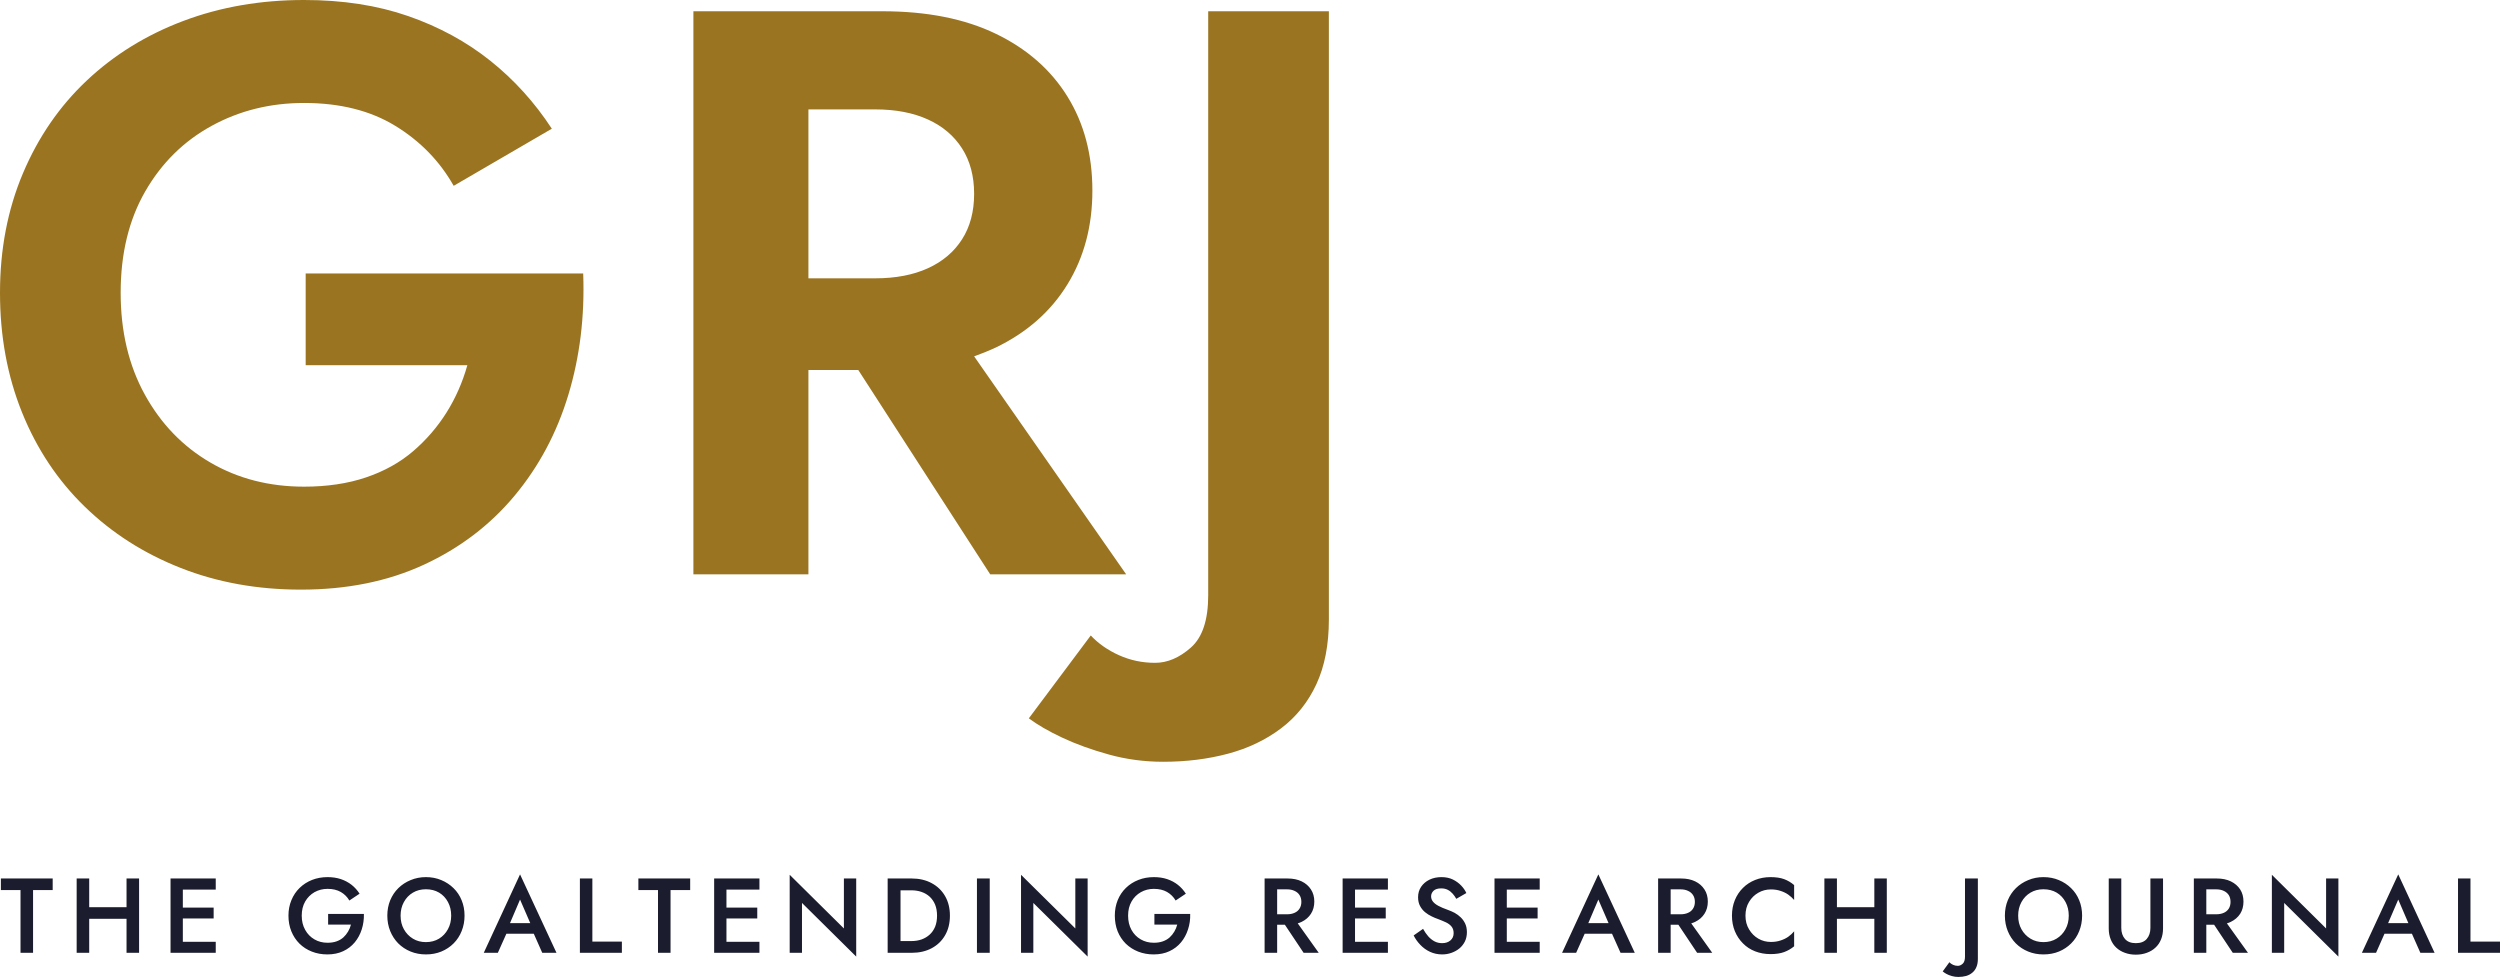
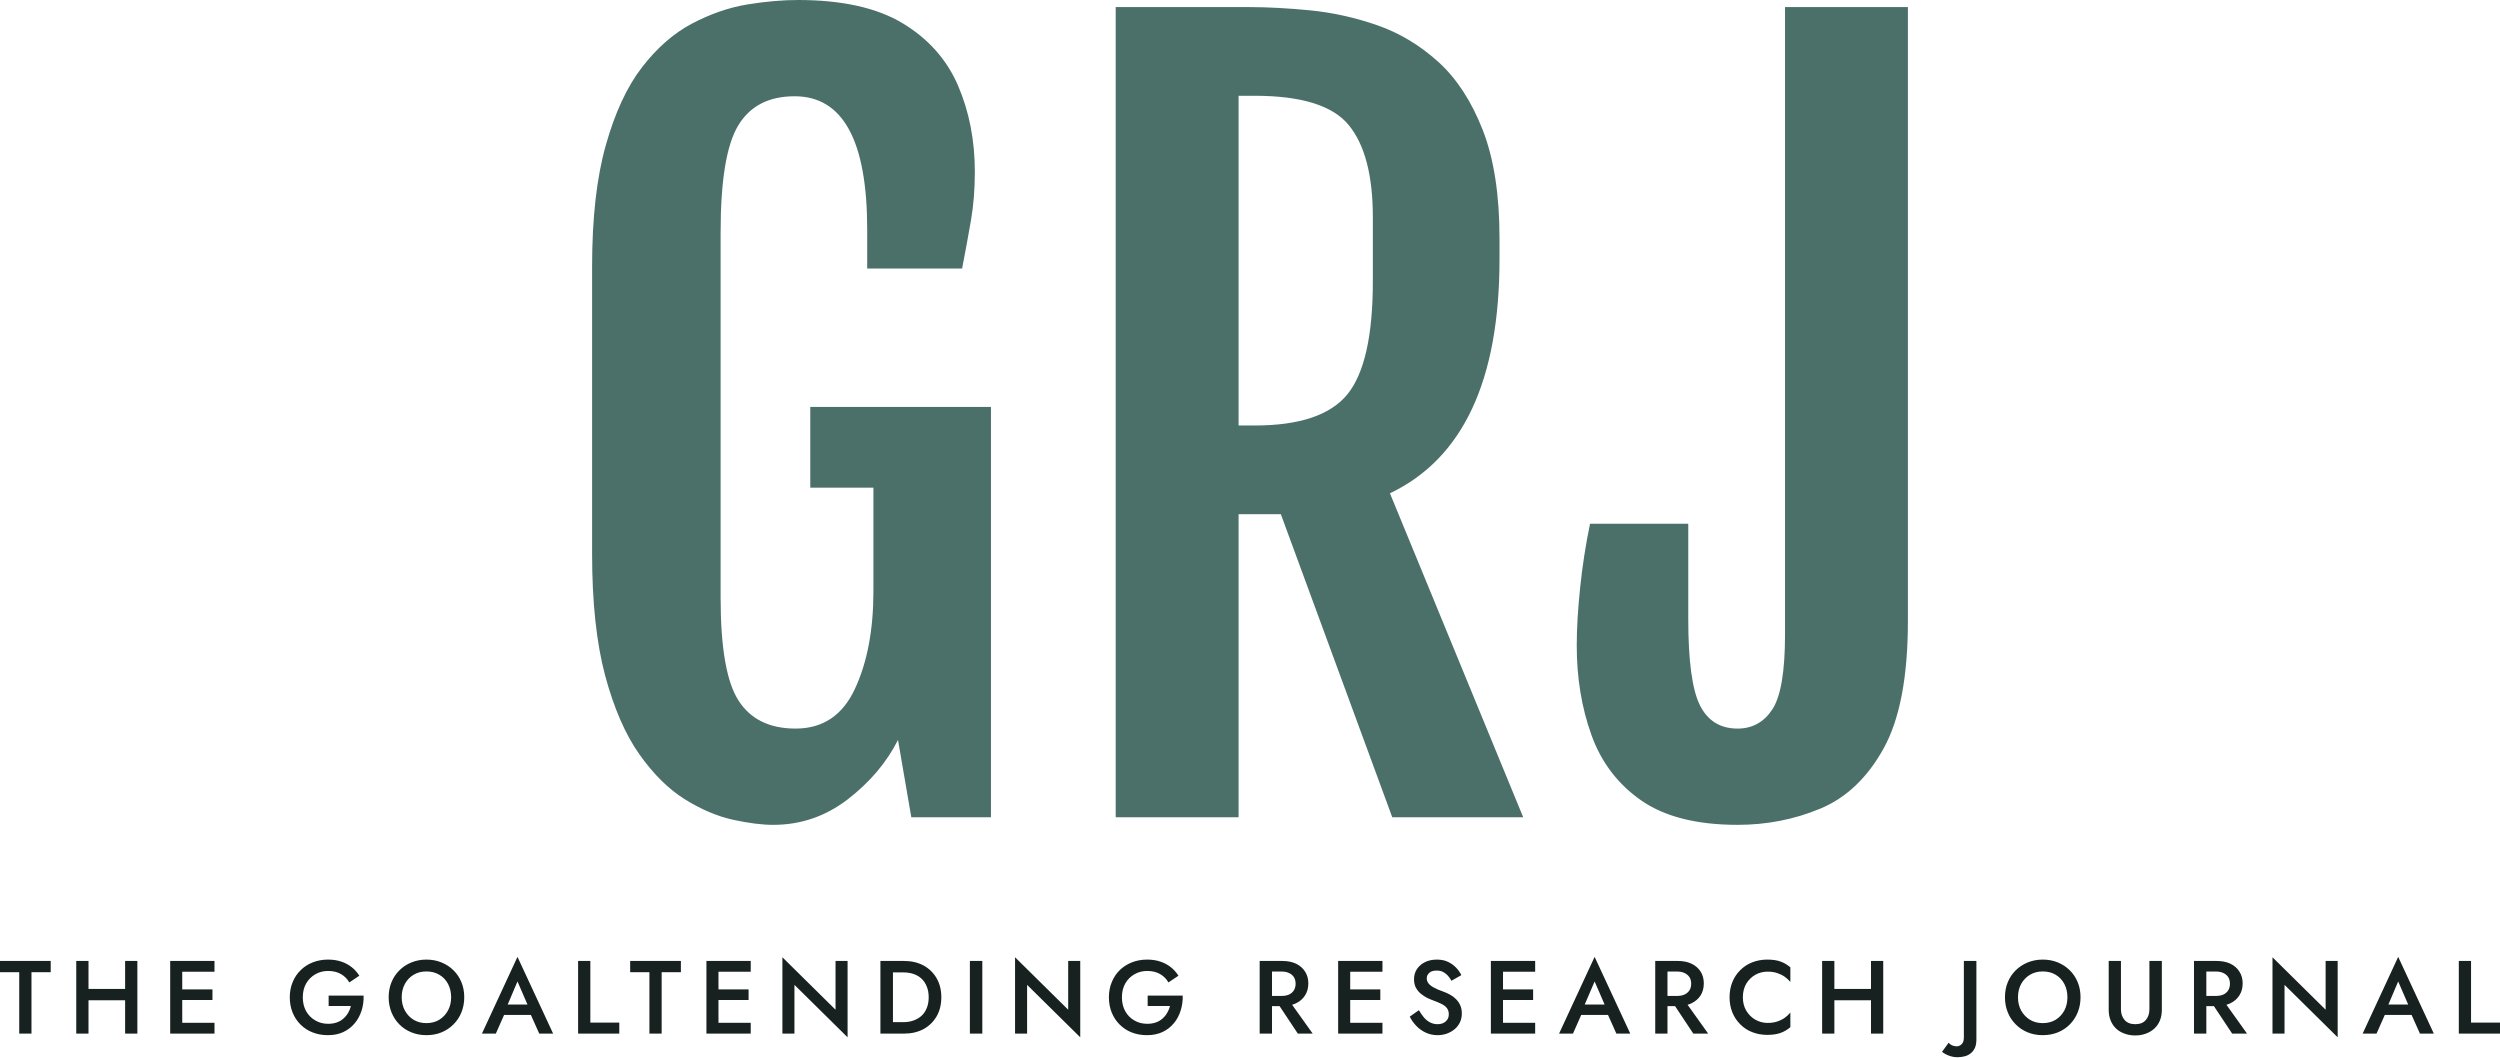
- <svg xmlns="http://www.w3.org/2000/svg" viewBox="0 0 310.79 121.45" role="img" aria-label="The Goaltending Research Journal">
-   <path fill="#9A7420" d="M38 34.00L38 45.40L58.10 45.40Q57.20 48.60 55.50 51.30Q53.80 54 51.35 56.10Q48.90 58.20 45.50 59.35Q42.10 60.50 37.80 60.50L37.80 60.50Q31.30 60.50 26.15 57.50Q21 54.50 18 49.05Q15.00 43.60 15.00 36.40L15.00 36.40Q15.00 29.10 18.05 23.80Q21.10 18.50 26.30 15.65Q31.50 12.80 37.80 12.80L37.80 12.80Q44.50 12.80 49.15 15.65Q53.80 18.50 56.40 23.10L56.40 23.10L68.60 16Q65.40 11.10 60.95 7.55Q56.50 4 50.75 2Q45 0 37.80 0L37.80 0Q29.70 0 22.80 2.60Q15.90 5.20 10.80 10Q5.70 14.80 2.85 21.55Q0 28.30 0 36.40L0 36.40Q0 44.50 2.75 51.30Q5.50 58.10 10.55 63.00Q15.60 67.90 22.45 70.60Q29.30 73.30 37.40 73.30L37.40 73.30Q46 73.30 52.70 70.20Q59.40 67.10 63.95 61.65Q68.50 56.20 70.65 49.10Q72.80 42 72.50 34.00L72.50 34.00L38 34.00ZM109.70 1.40L86.20 1.40L86.20 71.40L100.50 71.40L100.50 46L106.70 46L123.10 71.40L140 71.40L121.10 44.30Q122.50 43.80 123.80 43.20L123.80 43.20Q129.60 40.40 132.70 35.35Q135.80 30.30 135.80 23.70L135.80 23.70Q135.80 17 132.70 12Q129.60 7 123.80 4.20Q118.00 1.40 109.70 1.40L109.70 1.40ZM108.80 34.60L100.50 34.60L100.50 13.60L108.80 13.60Q112.60 13.60 115.35 14.85Q118.10 16.10 119.60 18.45Q121.10 20.80 121.10 24.10Q121.10 27.40 119.60 29.75Q118.10 32.10 115.35 33.35Q112.60 34.60 108.80 34.60L108.80 34.60ZM135.60 79L135.60 79L127.90 89.30Q129.50 90.50 132.05 91.70Q134.60 92.90 137.85 93.80Q141.10 94.70 144.60 94.70L144.60 94.70Q148.90 94.70 152.65 93.70Q156.40 92.70 159.25 90.55Q162.10 88.40 163.65 85.05Q165.20 81.70 165.20 77L165.20 77L165.20 1.40L150.20 1.40L150.20 74Q150.20 78.60 148.05 80.50Q145.90 82.40 143.60 82.40L143.60 82.40Q141.20 82.40 139.10 81.45Q137.00 80.50 135.60 79Z" />
-   <path fill="#1B1D2E" d="M0.11 109.21L0.11 110.65L2.55 110.65L2.55 118.45L4.11 118.45L4.11 110.65L6.55 110.65L6.55 109.21L0.11 109.21ZM17.29 109.21L15.73 109.21L15.73 112.78L11.09 112.78L11.09 109.21L9.53 109.21L9.53 118.45L11.09 118.45L11.09 114.22L15.73 114.22L15.73 118.45L17.29 118.45L17.29 109.21ZM26.82 109.21L21.20 109.21L21.20 118.45L26.82 118.45L26.82 117.08L22.73 117.08L22.73 114.18L26.56 114.18L26.56 112.83L22.73 112.83L22.73 110.59L26.82 110.59L26.82 109.21ZM40.79 113.62L40.79 114.94L43.63 114.94Q43.51 115.41 43.27 115.81Q43.03 116.22 42.68 116.54Q42.32 116.86 41.83 117.03Q41.34 117.20 40.72 117.20L40.72 117.20Q39.81 117.20 39.09 116.78Q38.36 116.36 37.94 115.60Q37.51 114.84 37.51 113.83L37.51 113.83Q37.51 112.82 37.94 112.07Q38.37 111.33 39.10 110.91Q39.84 110.50 40.72 110.50L40.72 110.50Q41.69 110.50 42.37 110.89Q43.05 111.29 43.43 111.95L43.43 111.95L44.70 111.10Q44.29 110.46 43.71 110.00Q43.12 109.54 42.38 109.29Q41.63 109.04 40.72 109.04L40.72 109.04Q39.68 109.04 38.79 109.39Q37.91 109.74 37.25 110.38Q36.59 111.02 36.23 111.90Q35.86 112.78 35.86 113.83L35.86 113.83Q35.86 114.89 36.22 115.78Q36.58 116.66 37.23 117.31Q37.88 117.95 38.77 118.30Q39.65 118.65 40.70 118.65L40.70 118.65Q41.80 118.65 42.66 118.25Q43.52 117.85 44.10 117.15Q44.68 116.45 44.97 115.54Q45.26 114.64 45.24 113.62L45.24 113.62L40.79 113.62ZM49.80 113.83L49.80 113.83Q49.80 112.88 50.21 112.14Q50.62 111.39 51.33 110.97Q52.03 110.55 52.95 110.55L52.95 110.55Q53.88 110.55 54.59 110.97Q55.29 111.39 55.69 112.14Q56.09 112.88 56.09 113.83L56.09 113.83Q56.09 114.79 55.68 115.52Q55.28 116.26 54.58 116.69Q53.87 117.12 52.95 117.12L52.95 117.12Q52.03 117.12 51.33 116.69Q50.62 116.26 50.21 115.52Q49.80 114.79 49.80 113.83ZM48.15 113.83L48.15 113.83Q48.15 114.86 48.51 115.75Q48.87 116.63 49.51 117.28Q50.16 117.93 51.04 118.29Q51.92 118.65 52.95 118.65L52.95 118.65Q54.00 118.65 54.87 118.29Q55.74 117.93 56.39 117.28Q57.04 116.63 57.39 115.75Q57.75 114.86 57.75 113.83L57.75 113.83Q57.75 112.79 57.39 111.92Q57.04 111.05 56.38 110.41Q55.73 109.77 54.86 109.41Q53.99 109.04 52.95 109.04L52.95 109.04Q51.93 109.04 51.05 109.41Q50.17 109.77 49.52 110.41Q48.87 111.05 48.51 111.92Q48.15 112.79 48.15 113.83ZM62.95 116.08L66.36 116.08L67.41 118.45L69.18 118.45L64.65 108.70L60.14 118.45L61.89 118.45L62.95 116.08ZM63.40 114.76L64.65 111.83L65.92 114.76L63.40 114.76ZM73.64 109.21L72.09 109.21L72.09 118.45L77.31 118.45L77.31 117.06L73.64 117.06L73.64 109.21ZM79.36 109.21L79.36 110.65L81.80 110.65L81.80 118.45L83.36 118.45L83.36 110.65L85.80 110.65L85.80 109.21L79.36 109.21ZM94.41 109.21L88.78 109.21L88.78 118.45L94.41 118.45L94.41 117.08L90.31 117.08L90.31 114.18L94.14 114.18L94.14 112.83L90.31 112.83L90.31 110.59L94.41 110.59L94.41 109.21ZM106.44 109.21L104.91 109.21L104.91 115.42L98.17 108.75L98.17 118.45L99.70 118.45L99.70 112.25L106.44 118.92L106.44 109.21ZM113.34 109.21L110.35 109.21L110.35 118.45L113.34 118.45Q114.75 118.45 115.82 117.88Q116.89 117.31 117.49 116.27Q118.09 115.23 118.09 113.83Q118.09 112.44 117.49 111.40Q116.89 110.36 115.82 109.79Q114.75 109.21 113.34 109.21L113.34 109.21ZM113.30 116.99L111.95 116.99L111.95 110.68L113.30 110.68Q113.98 110.68 114.56 110.88Q115.14 111.08 115.57 111.47Q116.00 111.87 116.25 112.46Q116.49 113.06 116.49 113.83Q116.49 114.61 116.25 115.21Q116.00 115.80 115.57 116.19Q115.14 116.58 114.56 116.79Q113.98 116.99 113.30 116.99L113.30 116.99ZM123.04 109.21L121.45 109.21L121.45 118.45L123.04 118.45L123.04 109.21ZM135.21 109.21L133.68 109.21L133.68 115.42L126.93 108.75L126.93 118.45L128.46 118.45L128.46 112.25L135.21 118.92L135.21 109.21ZM143.51 113.62L143.51 114.94L146.35 114.94Q146.23 115.41 145.99 115.81Q145.75 116.22 145.40 116.54Q145.04 116.86 144.55 117.03Q144.06 117.20 143.44 117.20L143.44 117.20Q142.53 117.20 141.81 116.78Q141.08 116.36 140.66 115.60Q140.24 114.84 140.24 113.83L140.24 113.83Q140.24 112.82 140.67 112.07Q141.09 111.33 141.83 110.91Q142.56 110.50 143.44 110.50L143.44 110.50Q144.41 110.50 145.09 110.89Q145.77 111.29 146.15 111.95L146.15 111.95L147.42 111.10Q147.01 110.46 146.43 110.00Q145.85 109.54 145.10 109.29Q144.36 109.04 143.44 109.04L143.44 109.04Q142.40 109.04 141.52 109.39Q140.63 109.74 139.97 110.38Q139.31 111.02 138.95 111.90Q138.59 112.78 138.59 113.83L138.59 113.83Q138.59 114.89 138.94 115.78Q139.30 116.66 139.95 117.31Q140.61 117.95 141.49 118.30Q142.38 118.65 143.42 118.65L143.42 118.65Q144.53 118.65 145.38 118.25Q146.24 117.85 146.82 117.15Q147.40 116.45 147.69 115.54Q147.99 114.64 147.96 113.62L147.96 113.62L143.51 113.62ZM160.06 109.21L157.21 109.21L157.21 118.45L158.77 118.45L158.77 114.96L159.73 114.96L162.06 118.45L163.94 118.45L161.33 114.79Q161.59 114.71 161.82 114.60L161.82 114.60Q162.56 114.24 162.97 113.60Q163.39 112.95 163.39 112.08Q163.39 111.21 162.97 110.57Q162.56 109.93 161.82 109.57Q161.08 109.21 160.06 109.21L160.06 109.21ZM160.00 113.66L158.77 113.66L158.77 110.56L160.00 110.56Q160.54 110.56 160.93 110.75Q161.33 110.93 161.55 111.27Q161.78 111.62 161.78 112.12L161.78 112.12Q161.78 112.61 161.55 112.96Q161.33 113.31 160.93 113.48Q160.54 113.66 160.00 113.66L160.00 113.66ZM172.54 109.21L166.91 109.21L166.91 118.45L172.54 118.45L172.54 117.08L168.45 117.08L168.45 114.18L172.27 114.18L172.27 112.83L168.45 112.83L168.45 110.59L172.54 110.59L172.54 109.21ZM176.91 115.47L176.91 115.47L175.74 116.29Q176.05 116.92 176.57 117.46Q177.09 118.01 177.78 118.33Q178.48 118.65 179.28 118.65L179.28 118.65Q179.88 118.65 180.42 118.46Q180.97 118.27 181.41 117.92Q181.84 117.57 182.10 117.06Q182.36 116.54 182.36 115.89L182.36 115.89Q182.36 115.29 182.15 114.83Q181.94 114.38 181.60 114.05Q181.26 113.72 180.85 113.49Q180.43 113.27 180.01 113.12L180.01 113.12Q179.27 112.86 178.81 112.61Q178.35 112.36 178.13 112.07Q177.91 111.79 177.91 111.43L177.91 111.43Q177.91 111.04 178.21 110.74Q178.52 110.44 179.16 110.44L179.16 110.44Q179.63 110.44 179.98 110.62Q180.33 110.80 180.59 111.10Q180.85 111.39 181.04 111.74L181.04 111.74L182.29 111.02Q182.07 110.53 181.65 110.09Q181.22 109.64 180.62 109.34Q180.01 109.04 179.19 109.04L179.19 109.04Q178.36 109.04 177.70 109.36Q177.05 109.68 176.67 110.24Q176.29 110.80 176.29 111.54L176.29 111.54Q176.29 112.18 176.54 112.64Q176.79 113.10 177.17 113.41Q177.55 113.72 177.98 113.92Q178.40 114.13 178.74 114.24L178.74 114.24Q179.32 114.46 179.77 114.67Q180.22 114.89 180.46 115.20Q180.71 115.51 180.71 116.01L180.71 116.01Q180.71 116.57 180.31 116.91Q179.92 117.25 179.28 117.25L179.28 117.25Q178.77 117.25 178.34 117.03Q177.91 116.80 177.56 116.41Q177.21 116.01 176.91 115.47ZM191.41 109.21L185.79 109.21L185.79 118.45L191.41 118.45L191.41 117.08L187.32 117.08L187.32 114.18L191.15 114.18L191.15 112.83L187.32 112.83L187.32 110.59L191.41 110.59L191.41 109.21ZM197.00 116.08L200.40 116.08L201.46 118.45L203.23 118.45L198.70 108.70L194.19 118.45L195.94 118.45L197.00 116.08ZM197.45 114.76L198.70 111.83L199.97 114.76L197.45 114.76ZM208.98 109.21L206.13 109.21L206.13 118.45L207.69 118.45L207.69 114.96L208.65 114.96L210.98 118.45L212.86 118.45L210.25 114.79Q210.51 114.71 210.74 114.60L210.74 114.60Q211.48 114.24 211.89 113.60Q212.31 112.95 212.31 112.08Q212.31 111.21 211.89 110.57Q211.48 109.93 210.74 109.57Q210.00 109.21 208.98 109.21L208.98 109.21ZM208.92 113.66L207.69 113.66L207.69 110.56L208.92 110.56Q209.46 110.56 209.85 110.75Q210.25 110.93 210.47 111.27Q210.70 111.62 210.70 112.12L210.70 112.12Q210.70 112.61 210.47 112.96Q210.25 113.31 209.85 113.48Q209.46 113.66 208.92 113.66L208.92 113.66ZM216.99 113.83L216.99 113.83Q216.99 112.84 217.44 112.11Q217.88 111.38 218.59 110.98Q219.30 110.57 220.15 110.57L220.15 110.57Q220.81 110.57 221.34 110.75Q221.88 110.92 222.30 111.21Q222.72 111.51 223.04 111.88L223.04 111.88L223.04 110.03Q222.47 109.54 221.79 109.29Q221.11 109.04 220.10 109.04L220.10 109.04Q219.08 109.04 218.20 109.39Q217.32 109.74 216.68 110.38Q216.03 111.02 215.67 111.90Q215.31 112.78 215.31 113.83L215.31 113.83Q215.31 114.88 215.67 115.76Q216.03 116.63 216.68 117.28Q217.32 117.93 218.20 118.27Q219.08 118.61 220.10 118.61L220.10 118.61Q221.11 118.61 221.79 118.36Q222.47 118.11 223.04 117.64L223.04 117.64L223.04 115.78Q222.72 116.16 222.30 116.46Q221.88 116.75 221.34 116.92Q220.81 117.10 220.15 117.10L220.15 117.10Q219.30 117.10 218.59 116.69Q217.88 116.28 217.44 115.54Q216.99 114.81 216.99 113.83ZM234.56 109.21L233.01 109.21L233.01 112.78L228.36 112.78L228.36 109.21L226.80 109.21L226.80 118.45L228.36 118.45L228.36 114.22L233.01 114.22L233.01 118.45L234.56 118.45L234.56 109.21ZM242.34 119.62L242.34 119.62L241.51 120.76Q241.68 120.91 241.97 121.07Q242.26 121.23 242.65 121.34Q243.04 121.45 243.45 121.45L243.45 121.45Q243.96 121.45 244.41 121.33Q244.86 121.20 245.19 120.92Q245.52 120.65 245.70 120.22Q245.88 119.80 245.88 119.21L245.88 119.21L245.88 109.21L244.28 109.21L244.28 118.93Q244.28 119.55 243.99 119.81Q243.70 120.07 243.39 120.07L243.39 120.07Q243.06 120.07 242.79 119.94Q242.51 119.81 242.34 119.62ZM250.89 113.83L250.89 113.83Q250.89 112.88 251.30 112.14Q251.71 111.39 252.42 110.97Q253.12 110.55 254.03 110.55L254.03 110.55Q254.97 110.55 255.68 110.97Q256.38 111.39 256.78 112.14Q257.18 112.88 257.18 113.83L257.18 113.83Q257.18 114.79 256.77 115.52Q256.37 116.26 255.66 116.69Q254.96 117.12 254.03 117.12L254.03 117.12Q253.12 117.12 252.42 116.69Q251.71 116.26 251.30 115.52Q250.89 114.79 250.89 113.83ZM249.24 113.83L249.24 113.83Q249.24 114.86 249.60 115.75Q249.96 116.63 250.60 117.28Q251.25 117.93 252.13 118.29Q253.00 118.65 254.03 118.65L254.03 118.65Q255.09 118.65 255.96 118.29Q256.83 117.93 257.48 117.28Q258.13 116.63 258.48 115.75Q258.84 114.86 258.84 113.83L258.84 113.83Q258.84 112.79 258.48 111.92Q258.13 111.05 257.47 110.41Q256.82 109.77 255.95 109.41Q255.08 109.04 254.03 109.04L254.03 109.04Q253.02 109.04 252.14 109.41Q251.26 109.77 250.61 110.41Q249.96 111.05 249.60 111.92Q249.24 112.79 249.24 113.83ZM263.71 109.21L262.15 109.21L262.15 115.42Q262.15 116.18 262.40 116.79Q262.64 117.39 263.09 117.81Q263.54 118.23 264.16 118.45Q264.78 118.68 265.52 118.68L265.52 118.68Q266.26 118.68 266.88 118.45Q267.50 118.23 267.95 117.81Q268.41 117.39 268.65 116.79Q268.90 116.18 268.90 115.42L268.90 115.42L268.90 109.21L267.33 109.21L267.33 115.35Q267.33 116.20 266.87 116.73Q266.42 117.25 265.52 117.25L265.52 117.25Q264.63 117.25 264.17 116.73Q263.71 116.20 263.71 115.35L263.71 115.35L263.71 109.21ZM275.58 109.21L272.73 109.21L272.73 118.45L274.28 118.45L274.28 114.96L275.25 114.96L277.57 118.45L279.46 118.45L276.84 114.79Q277.11 114.71 277.33 114.60L277.33 114.60Q278.07 114.24 278.49 113.60Q278.90 112.95 278.90 112.08Q278.90 111.21 278.49 110.57Q278.07 109.93 277.33 109.57Q276.59 109.21 275.58 109.21L275.58 109.21ZM275.51 113.66L274.28 113.66L274.28 110.56L275.51 110.56Q276.05 110.56 276.45 110.75Q276.84 110.93 277.07 111.27Q277.29 111.62 277.29 112.12L277.29 112.12Q277.29 112.61 277.07 112.96Q276.84 113.31 276.45 113.48Q276.05 113.66 275.51 113.66L275.51 113.66ZM290.70 109.21L289.17 109.21L289.17 115.42L282.43 108.75L282.43 118.45L283.96 118.45L283.96 112.25L290.70 118.92L290.70 109.21ZM296.43 116.08L299.84 116.08L300.89 118.45L302.66 118.45L298.14 108.70L293.62 118.45L295.38 118.45L296.43 116.08ZM296.88 114.76L298.14 111.83L299.40 114.76L296.88 114.76ZM307.12 109.21L305.57 109.21L305.57 118.45L310.79 118.45L310.79 117.06L307.12 117.06L307.12 109.21Z" />
+ <svg xmlns="http://www.w3.org/2000/svg" viewBox="0 0 257.35 108.83" role="img" aria-label="The Goaltending Research Journal">
+   <path fill="#4B706A" d="M79.60 84.91L79.60 84.91Q77.84 84.91 75.43 84.38Q73.01 83.84 70.50 82.28Q67.98 80.71 65.81 77.64Q63.64 74.56 62.29 69.53Q60.95 64.50 60.95 56.98L60.95 56.98L60.95 27.44Q60.95 19.92 62.37 14.92Q63.78 9.91 66.10 6.91Q68.42 3.91 71.25 2.42Q74.09 0.93 76.92 0.46Q79.75 0 82.14 0L82.14 0Q88.93 0 92.91 2.39Q96.89 4.79 98.62 8.81Q100.35 12.84 100.35 17.68L100.35 17.68Q100.35 20.36 99.96 22.63Q99.57 24.90 99.04 27.64L99.04 27.64L89.27 27.64L89.27 23.63Q89.27 9.91 81.80 9.91L81.80 9.91Q77.80 9.91 75.99 12.92Q74.18 15.92 74.18 23.93L74.18 23.93L74.18 61.52Q74.18 69.29 76.04 72.14Q77.89 75 81.90 75L81.90 75Q86.10 75 88.00 70.92Q89.91 66.85 89.91 60.84L89.91 60.84L89.91 50.20L83.41 50.20L83.41 41.89L102.01 41.89L102.01 84.13L93.81 84.13L92.44 76.17Q90.69 79.64 87.27 82.28Q83.85 84.91 79.60 84.91ZM114.85 84.13L114.85 0.73L128.58 0.73Q131.46 0.73 134.92 1.07Q138.39 1.42 141.81 2.61Q145.23 3.81 148.06 6.37Q150.89 8.94 152.62 13.35Q154.36 17.77 154.36 24.56L154.36 24.56L154.36 26.66Q154.36 45.41 143.08 50.78L143.08 50.78L156.80 84.13L143.32 84.13L131.85 52.93L127.50 52.93L127.50 84.13L114.85 84.13ZM127.50 43.80L129.16 43.80Q136.09 43.80 138.71 40.58Q141.32 37.35 141.32 28.96L141.32 28.96L141.32 22.36Q141.32 15.92 138.85 12.89Q136.39 9.86 129.16 9.86L129.16 9.86L127.50 9.86L127.50 43.80ZM162.31 66.46L162.31 66.46Q162.31 63.82 162.66 60.50Q163.00 57.18 163.68 53.91L163.68 53.91L173.79 53.91L173.79 63.72Q173.79 70.17 174.98 72.58Q176.18 75 178.87 75L178.87 75Q181.16 75 182.46 73.00Q183.75 71.00 183.75 65.33L183.75 65.33L183.75 0.73L196.40 0.73L196.40 63.92Q196.40 72.56 193.88 77.08Q191.37 81.59 187.36 83.25Q183.36 84.91 178.87 84.91L178.87 84.91Q172.57 84.91 168.95 82.40Q165.34 79.88 163.83 75.68Q162.31 71.48 162.31 66.46Z" />
+   <path fill="#172120" d="M0 98.92L0 100.08L1.98 100.08L1.98 106.40L3.24 106.40L3.24 100.08L5.22 100.08L5.22 98.92L0 98.92ZM14.14 98.92L12.88 98.92L12.88 101.80L9.11 101.80L9.11 98.92L7.85 98.92L7.85 106.40L9.11 106.40L9.11 102.97L12.88 102.97L12.88 106.40L14.14 106.40L14.14 98.92ZM22.08 98.92L17.52 98.92L17.52 106.40L22.08 106.40L22.08 105.29L18.76 105.29L18.76 102.94L21.87 102.94L21.87 101.85L18.76 101.85L18.76 100.03L22.08 100.03L22.08 98.92ZM33.83 102.49L33.83 103.56L36.12 103.56Q36.03 103.93 35.84 104.26Q35.64 104.60 35.35 104.85Q35.07 105.11 34.67 105.25Q34.27 105.39 33.77 105.39L33.77 105.39Q33.03 105.39 32.45 105.04Q31.86 104.70 31.51 104.09Q31.17 103.47 31.17 102.66L31.17 102.66Q31.17 101.84 31.52 101.23Q31.87 100.63 32.46 100.29Q33.05 99.95 33.77 99.95L33.77 99.95Q34.55 99.95 35.10 100.27Q35.65 100.59 35.96 101.13L35.96 101.13L36.99 100.44Q36.66 99.92 36.19 99.55Q35.72 99.18 35.11 98.98Q34.51 98.78 33.77 98.78L33.77 98.78Q32.93 98.78 32.21 99.06Q31.49 99.34 30.96 99.86Q30.42 100.38 30.13 101.09Q29.83 101.80 29.83 102.66L29.83 102.66Q29.83 103.52 30.12 104.23Q30.41 104.95 30.94 105.47Q31.47 106.00 32.19 106.28Q32.91 106.56 33.75 106.56L33.75 106.56Q34.65 106.56 35.34 106.24Q36.04 105.91 36.51 105.34Q36.98 104.78 37.22 104.04Q37.45 103.31 37.43 102.49L37.43 102.49L33.83 102.49ZM41.35 102.66L41.35 102.66Q41.35 101.89 41.68 101.28Q42.01 100.68 42.58 100.34Q43.15 100.00 43.89 100.00L43.89 100.00Q44.65 100.00 45.22 100.34Q45.80 100.68 46.12 101.28Q46.44 101.89 46.44 102.66L46.44 102.66Q46.44 103.43 46.11 104.03Q45.78 104.63 45.21 104.98Q44.64 105.32 43.89 105.32L43.89 105.32Q43.15 105.32 42.58 104.98Q42.01 104.63 41.68 104.03Q41.35 103.43 41.35 102.66ZM40.01 102.66L40.01 102.66Q40.01 103.49 40.30 104.21Q40.59 104.93 41.11 105.45Q41.63 105.98 42.35 106.27Q43.06 106.56 43.89 106.56L43.89 106.56Q44.75 106.56 45.45 106.27Q46.16 105.98 46.68 105.45Q47.21 104.93 47.50 104.21Q47.79 103.49 47.79 102.66L47.79 102.66Q47.79 101.81 47.50 101.11Q47.21 100.40 46.68 99.88Q46.15 99.36 45.44 99.07Q44.74 98.78 43.89 98.78L43.89 98.78Q43.07 98.78 42.36 99.07Q41.64 99.36 41.12 99.88Q40.59 100.40 40.30 101.11Q40.01 101.81 40.01 102.66ZM51.89 104.48L54.65 104.48L55.51 106.40L56.94 106.40L53.27 98.50L49.61 106.40L51.04 106.40L51.89 104.48ZM52.26 103.41L53.27 101.03L54.30 103.41L52.26 103.41ZM60.77 98.92L59.51 98.92L59.51 106.40L63.75 106.40L63.75 105.27L60.77 105.27L60.77 98.92ZM64.87 98.92L64.87 100.08L66.85 100.08L66.85 106.40L68.11 106.40L68.11 100.08L70.09 100.08L70.09 98.92L64.87 98.92ZM77.28 98.92L72.72 98.92L72.72 106.40L77.28 106.40L77.28 105.29L73.96 105.29L73.96 102.94L77.06 102.94L77.06 101.85L73.96 101.85L73.96 100.03L77.28 100.03L77.28 98.92ZM87.25 98.92L86.01 98.92L86.01 103.94L80.54 98.54L80.54 106.40L81.78 106.40L81.78 101.38L87.25 106.78L87.25 98.92ZM93.05 98.92L90.63 98.92L90.63 106.40L93.05 106.40Q94.19 106.40 95.06 105.94Q95.92 105.47 96.41 104.63Q96.90 103.79 96.90 102.66Q96.90 101.53 96.41 100.69Q95.92 99.85 95.06 99.38Q94.19 98.92 93.05 98.92L93.05 98.92ZM93.01 105.22L91.92 105.22L91.92 100.10L93.01 100.10Q93.57 100.10 94.04 100.26Q94.51 100.42 94.86 100.74Q95.21 101.07 95.40 101.55Q95.60 102.03 95.60 102.66Q95.60 103.29 95.40 103.77Q95.21 104.25 94.86 104.57Q94.51 104.88 94.04 105.05Q93.57 105.22 93.01 105.22L93.01 105.22ZM101.12 98.92L99.84 98.92L99.84 106.40L101.12 106.40L101.12 98.92ZM111.20 98.92L109.96 98.92L109.96 103.94L104.49 98.54L104.49 106.40L105.73 106.40L105.73 101.38L111.20 106.78L111.20 98.92ZM118.14 102.49L118.14 103.56L120.44 103.56Q120.35 103.93 120.15 104.26Q119.96 104.60 119.67 104.85Q119.38 105.11 118.99 105.25Q118.59 105.39 118.09 105.39L118.09 105.39Q117.35 105.39 116.76 105.04Q116.17 104.70 115.83 104.09Q115.49 103.47 115.49 102.66L115.49 102.66Q115.49 101.84 115.84 101.23Q116.18 100.63 116.78 100.29Q117.37 99.95 118.09 99.95L118.09 99.95Q118.87 99.95 119.42 100.27Q119.97 100.59 120.28 101.13L120.28 101.13L121.31 100.44Q120.98 99.92 120.51 99.55Q120.03 99.18 119.43 98.98Q118.83 98.78 118.09 98.78L118.09 98.78Q117.24 98.78 116.53 99.06Q115.81 99.34 115.27 99.86Q114.74 100.38 114.45 101.09Q114.15 101.80 114.15 102.66L114.15 102.66Q114.15 103.52 114.44 104.23Q114.73 104.95 115.26 105.47Q115.79 106.00 116.50 106.28Q117.22 106.56 118.07 106.56L118.07 106.56Q118.97 106.56 119.66 106.24Q120.36 105.91 120.83 105.34Q121.30 104.78 121.53 104.04Q121.77 103.31 121.75 102.49L121.75 102.49L118.14 102.49ZM131.98 98.92L129.67 98.92L129.67 106.40L130.94 106.40L130.94 103.57L131.72 103.57L133.60 106.40L135.13 106.40L133.01 103.43Q133.22 103.37 133.41 103.28L133.41 103.28Q134.01 102.99 134.34 102.47Q134.68 101.94 134.68 101.24Q134.68 100.53 134.34 100.01Q134.01 99.49 133.41 99.20Q132.81 98.92 131.98 98.92L131.98 98.92ZM131.93 102.52L130.94 102.52L130.94 100.01L131.93 100.01Q132.37 100.01 132.69 100.16Q133.01 100.31 133.19 100.58Q133.37 100.86 133.37 101.27L133.37 101.27Q133.37 101.66 133.19 101.95Q133.01 102.23 132.69 102.38Q132.37 102.52 131.93 102.52L131.93 102.52ZM142.31 98.92L137.75 98.92L137.75 106.40L142.31 106.40L142.31 105.29L138.99 105.29L138.99 102.94L142.09 102.94L142.09 101.85L138.99 101.85L138.99 100.03L142.31 100.03L142.31 98.92ZM146.06 103.99L146.06 103.99L145.12 104.65Q145.37 105.16 145.79 105.60Q146.21 106.04 146.77 106.30Q147.33 106.56 147.99 106.56L147.99 106.56Q148.47 106.56 148.91 106.41Q149.36 106.25 149.71 105.97Q150.06 105.69 150.27 105.27Q150.48 104.85 150.48 104.33L150.48 104.33Q150.48 103.84 150.31 103.47Q150.14 103.10 149.86 102.83Q149.59 102.56 149.25 102.38Q148.92 102.20 148.58 102.08L148.58 102.08Q147.98 101.87 147.60 101.66Q147.23 101.46 147.05 101.23Q146.87 101.00 146.87 100.71L146.87 100.71Q146.87 100.39 147.12 100.15Q147.37 99.91 147.89 99.91L147.89 99.91Q148.27 99.91 148.55 100.05Q148.83 100.20 149.05 100.44Q149.26 100.68 149.41 100.96L149.41 100.96L150.43 100.38Q150.24 99.98 149.90 99.62Q149.56 99.26 149.07 99.02Q148.58 98.78 147.91 98.78L147.91 98.78Q147.24 98.78 146.71 99.03Q146.18 99.29 145.87 99.74Q145.56 100.20 145.56 100.80L145.56 100.80Q145.56 101.32 145.76 101.69Q145.97 102.06 146.28 102.31Q146.59 102.56 146.93 102.73Q147.27 102.89 147.55 102.99L147.55 102.99Q148.02 103.16 148.38 103.34Q148.75 103.52 148.94 103.77Q149.14 104.02 149.14 104.42L149.14 104.42Q149.14 104.87 148.82 105.15Q148.50 105.43 147.99 105.43L147.99 105.43Q147.57 105.43 147.22 105.25Q146.87 105.07 146.59 104.75Q146.31 104.42 146.06 103.99ZM158.03 98.92L153.47 98.92L153.47 106.40L158.03 106.40L158.03 105.29L154.72 105.29L154.72 102.94L157.82 102.94L157.82 101.85L154.72 101.85L154.72 100.03L158.03 100.03L158.03 98.92ZM162.77 104.48L165.53 104.48L166.39 106.40L167.82 106.40L164.15 98.50L160.49 106.40L161.92 106.40L162.77 104.48ZM163.13 103.41L164.15 101.03L165.18 103.41L163.13 103.41ZM172.70 98.92L170.39 98.92L170.39 106.40L171.65 106.40L171.65 103.57L172.43 103.57L174.31 106.40L175.84 106.40L173.72 103.43Q173.94 103.37 174.12 103.28L174.12 103.28Q174.72 102.99 175.06 102.47Q175.39 101.94 175.39 101.24Q175.39 100.53 175.06 100.01Q174.72 99.49 174.12 99.20Q173.52 98.92 172.70 98.92L172.70 98.92ZM172.64 102.52L171.65 102.52L171.65 100.01L172.64 100.01Q173.08 100.01 173.40 100.16Q173.72 100.31 173.91 100.58Q174.09 100.86 174.09 101.27L174.09 101.27Q174.09 101.66 173.91 101.95Q173.72 102.23 173.40 102.38Q173.08 102.52 172.64 102.52L172.64 102.52ZM179.41 102.66L179.41 102.66Q179.41 101.86 179.76 101.26Q180.12 100.67 180.70 100.34Q181.28 100.02 181.96 100.02L181.96 100.02Q182.50 100.02 182.93 100.16Q183.36 100.30 183.71 100.54Q184.05 100.78 184.30 101.08L184.30 101.08L184.30 99.58Q183.84 99.18 183.29 98.98Q182.74 98.78 181.92 98.78L181.92 98.78Q181.10 98.78 180.38 99.06Q179.67 99.34 179.15 99.86Q178.62 100.38 178.33 101.09Q178.04 101.80 178.04 102.66L178.04 102.66Q178.04 103.50 178.33 104.22Q178.62 104.93 179.15 105.45Q179.67 105.98 180.38 106.25Q181.10 106.53 181.92 106.53L181.92 106.53Q182.74 106.53 183.29 106.33Q183.84 106.13 184.30 105.74L184.30 105.74L184.30 104.23Q184.05 104.54 183.71 104.78Q183.36 105.02 182.93 105.16Q182.50 105.30 181.96 105.30L181.96 105.30Q181.28 105.30 180.70 104.97Q180.12 104.64 179.76 104.04Q179.41 103.45 179.41 102.66ZM193.86 98.92L192.60 98.92L192.60 101.80L188.83 101.80L188.83 98.92L187.57 98.92L187.57 106.40L188.83 106.40L188.83 102.97L192.60 102.97L192.60 106.40L193.86 106.40L193.86 98.92ZM200.59 107.34L200.59 107.34L199.91 108.28Q200.05 108.39 200.29 108.52Q200.52 108.65 200.84 108.74Q201.15 108.83 201.48 108.83L201.48 108.83Q201.90 108.83 202.27 108.73Q202.63 108.63 202.90 108.40Q203.16 108.18 203.31 107.84Q203.45 107.49 203.45 107.01L203.45 107.01L203.45 98.92L202.16 98.92L202.16 106.79Q202.16 107.29 201.92 107.50Q201.69 107.71 201.44 107.71L201.44 107.71Q201.17 107.71 200.95 107.61Q200.73 107.51 200.59 107.34ZM207.73 102.66L207.73 102.66Q207.73 101.89 208.06 101.28Q208.40 100.68 208.97 100.34Q209.54 100.00 210.28 100.00L210.28 100.00Q211.04 100.00 211.61 100.34Q212.18 100.68 212.50 101.28Q212.82 101.89 212.82 102.66L212.82 102.66Q212.82 103.43 212.50 104.03Q212.17 104.63 211.60 104.98Q211.03 105.32 210.28 105.32L210.28 105.32Q209.54 105.32 208.97 104.98Q208.40 104.63 208.06 104.03Q207.73 103.43 207.73 102.66ZM206.39 102.66L206.39 102.66Q206.39 103.49 206.68 104.21Q206.97 104.93 207.50 105.45Q208.02 105.98 208.73 106.27Q209.44 106.56 210.28 106.56L210.28 106.56Q211.13 106.56 211.84 106.27Q212.55 105.98 213.07 105.45Q213.59 104.93 213.88 104.21Q214.17 103.49 214.17 102.66L214.17 102.66Q214.17 101.81 213.88 101.11Q213.59 100.40 213.06 99.88Q212.53 99.36 211.83 99.07Q211.12 98.78 210.28 98.78L210.28 98.78Q209.45 98.78 208.74 99.07Q208.03 99.36 207.50 99.88Q206.97 100.40 206.68 101.11Q206.39 101.81 206.39 102.66ZM218.33 98.92L217.07 98.92L217.07 103.94Q217.07 104.56 217.27 105.05Q217.47 105.54 217.83 105.88Q218.19 106.22 218.70 106.40Q219.20 106.59 219.80 106.59L219.80 106.59Q220.40 106.59 220.90 106.40Q221.40 106.22 221.77 105.88Q222.14 105.54 222.34 105.05Q222.54 104.56 222.54 103.94L222.54 103.94L222.54 98.92L221.26 98.92L221.26 103.89Q221.26 104.57 220.89 105.00Q220.53 105.43 219.80 105.43L219.80 105.43Q219.08 105.43 218.71 105.00Q218.33 104.57 218.33 103.89L218.33 103.89L218.33 98.92ZM228.16 98.92L225.85 98.92L225.85 106.40L227.12 106.40L227.12 103.57L227.90 103.57L229.78 106.40L231.31 106.40L229.19 103.43Q229.40 103.37 229.59 103.28L229.59 103.28Q230.19 102.99 230.52 102.47Q230.86 101.94 230.86 101.24Q230.86 100.53 230.52 100.01Q230.19 99.49 229.59 99.20Q228.99 98.92 228.16 98.92L228.16 98.92ZM228.11 102.52L227.12 102.52L227.12 100.01L228.11 100.01Q228.55 100.01 228.87 100.16Q229.19 100.31 229.37 100.58Q229.55 100.86 229.55 101.27L229.55 101.27Q229.55 101.66 229.37 101.95Q229.19 102.23 228.87 102.38Q228.55 102.52 228.11 102.52L228.11 102.52ZM240.64 98.92L239.40 98.92L239.40 103.94L233.93 98.54L233.93 106.40L235.17 106.40L235.17 101.38L240.64 106.78L240.64 98.92ZM245.49 104.48L248.25 104.48L249.11 106.40L250.54 106.40L246.87 98.50L243.21 106.40L244.64 106.40L245.49 104.48ZM245.86 103.41L246.87 101.03L247.90 103.41L245.86 103.41ZM254.37 98.92L253.11 98.92L253.11 106.40L257.35 106.40L257.35 105.27L254.37 105.27L254.37 98.92Z" />
</svg>
